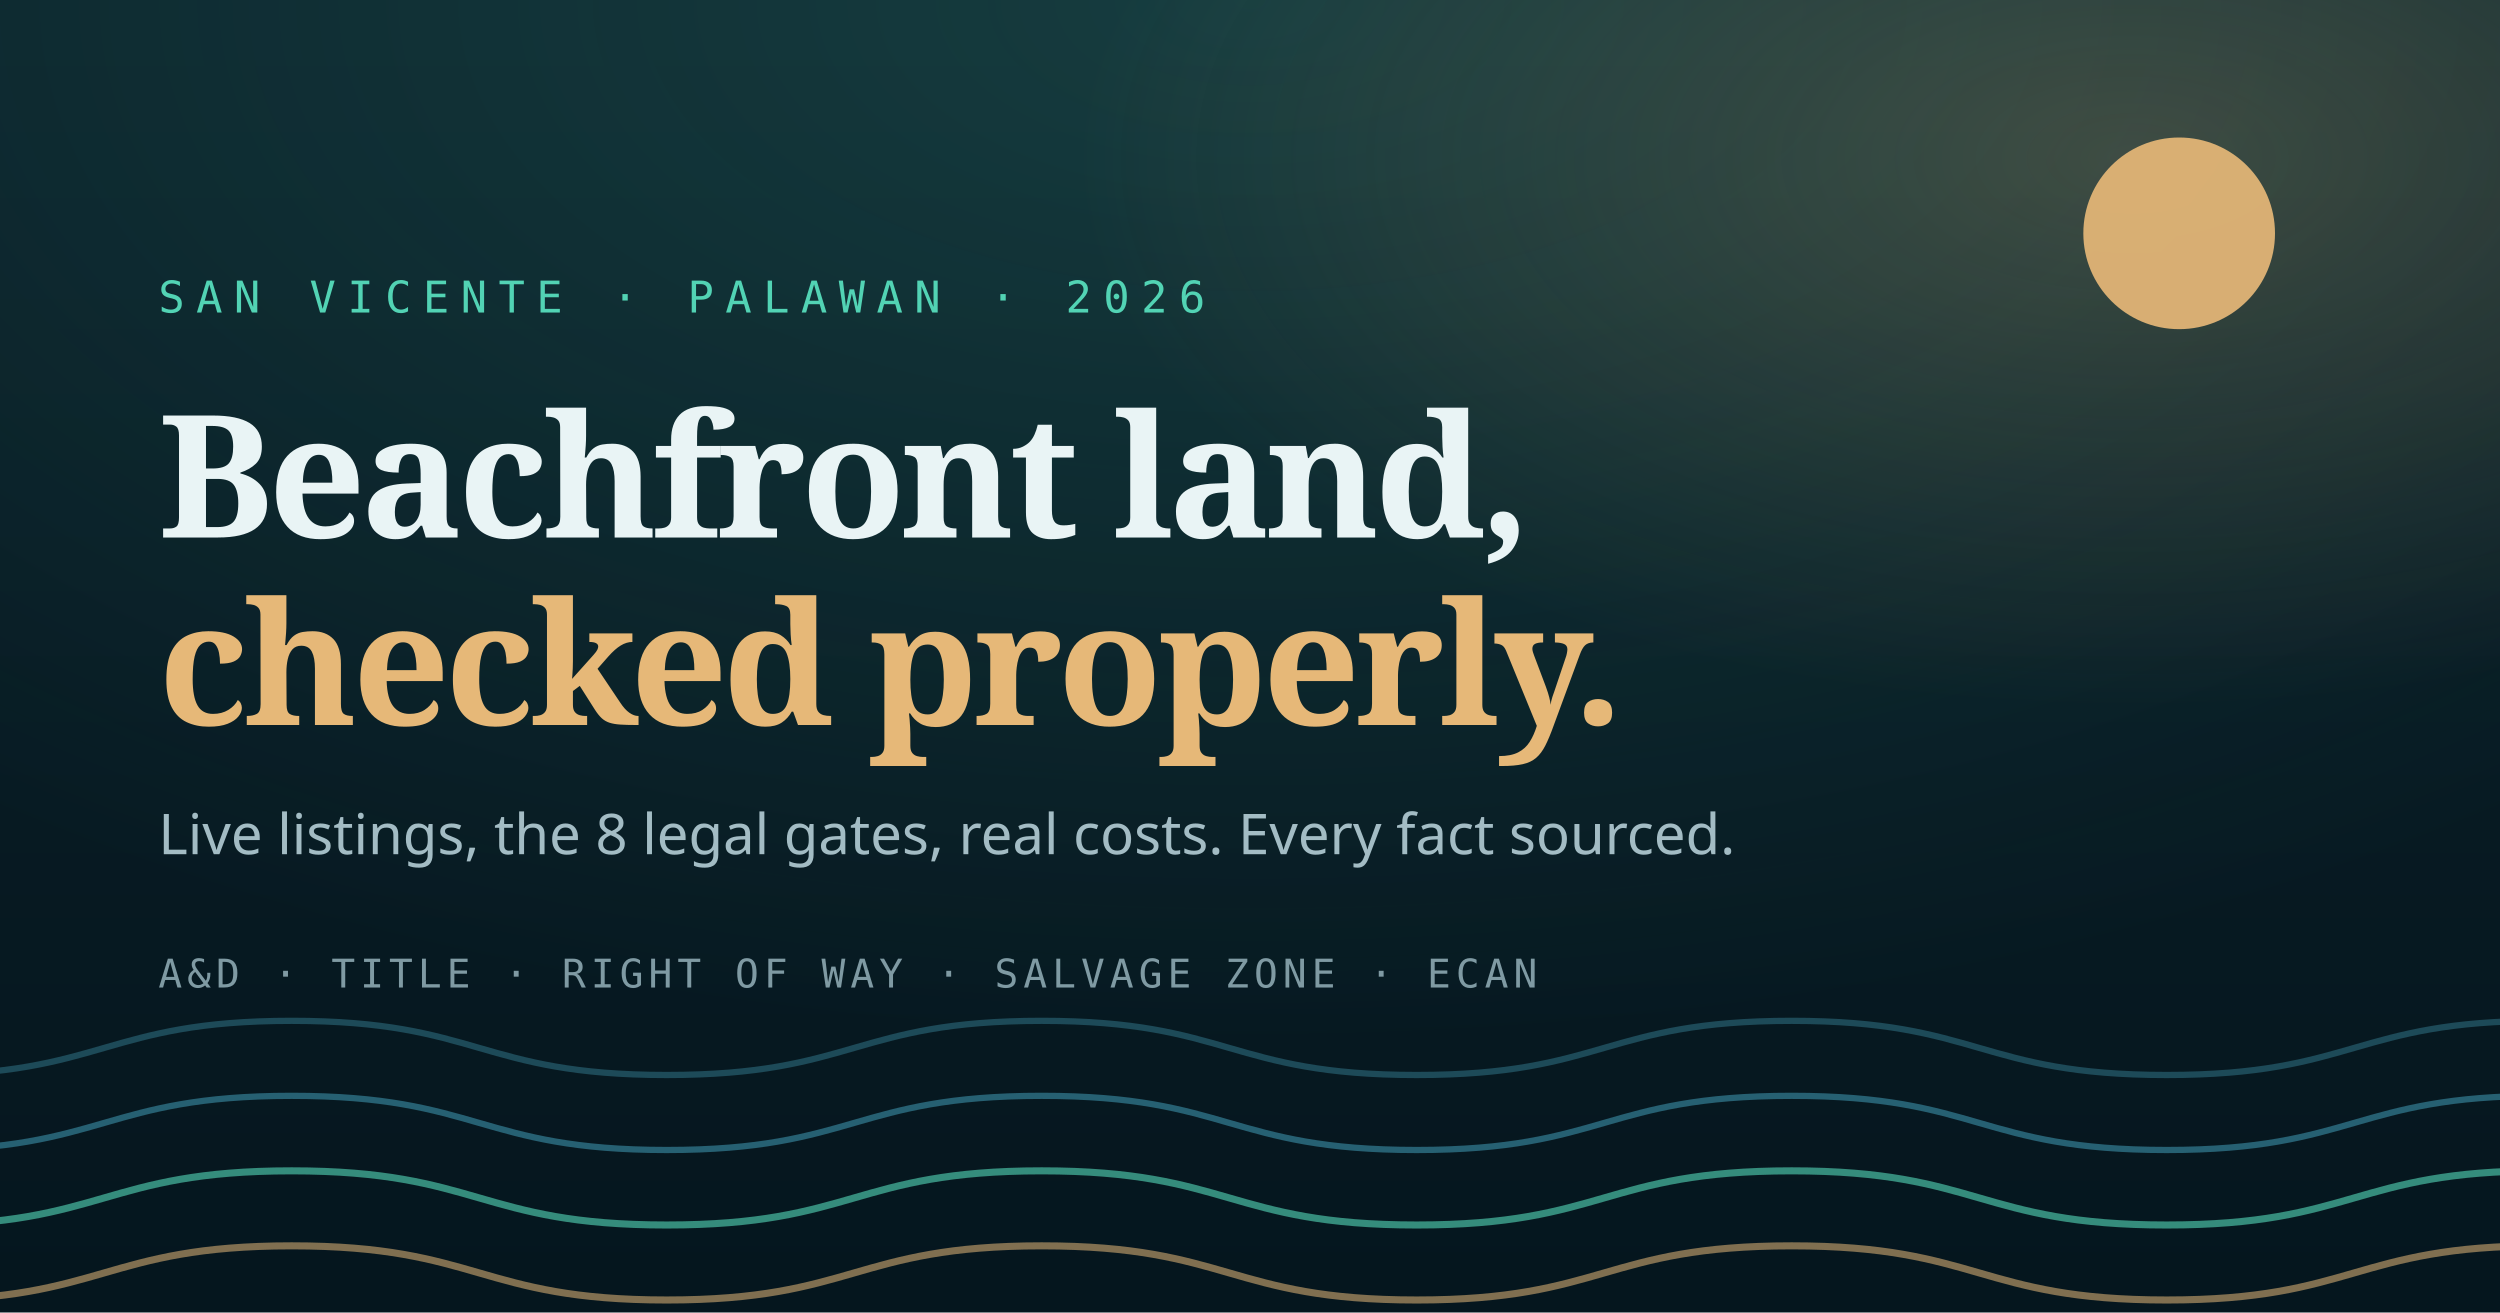
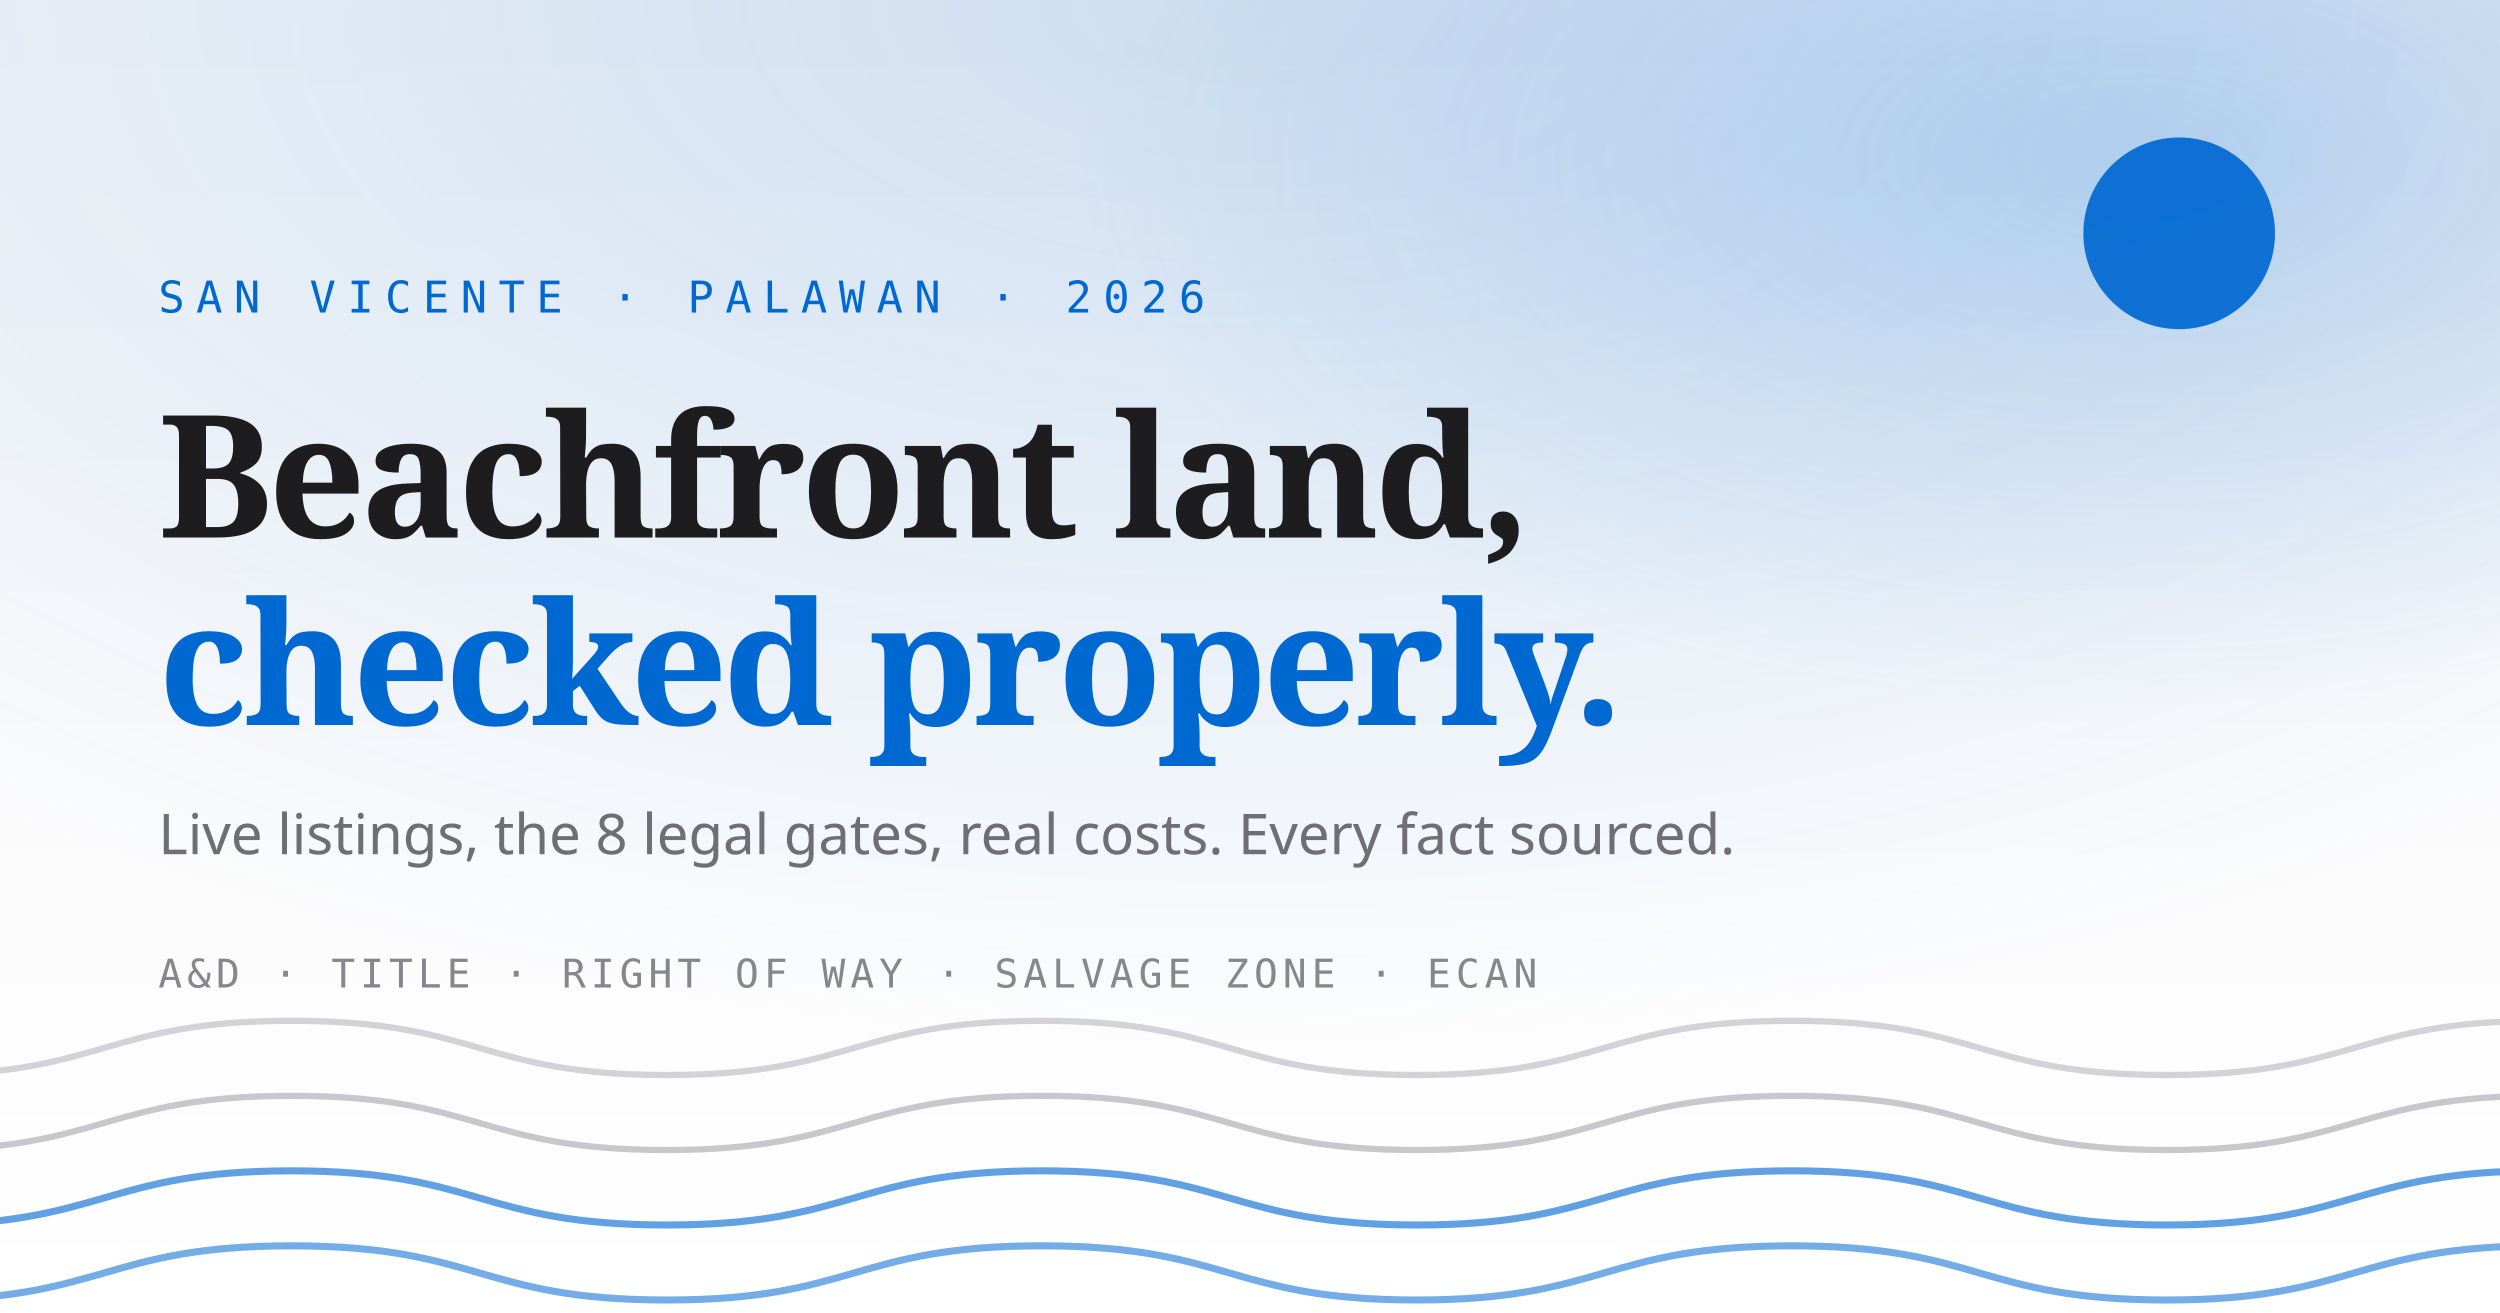
<svg xmlns="http://www.w3.org/2000/svg" width="1200" height="630" viewBox="0 0 1200 630" role="img" aria-label="Buying beachfront land in San Vicente, Palawan">
  <defs>
    <linearGradient id="sky" x1="0" y1="0" x2="0" y2="1">
-       <stop offset="0" stop-color="#0a2029" />
-       <stop offset="1" stop-color="#05161e" />
+       <stop offset="0" stop-color="#f5f5f7" />
+       <stop offset="1" stop-color="#ffffff" />
    </linearGradient>
    <radialGradient id="glow" cx="50%" cy="0%" r="80%">
-       <stop offset="0" stop-color="#52d3b4" stop-opacity=".16" />
-       <stop offset="1" stop-color="#52d3b4" stop-opacity="0" />
+       <stop offset="0" stop-color="#0068d1" stop-opacity=".16" />
+       <stop offset="1" stop-color="#0068d1" stop-opacity="0" />
    </radialGradient>
    <radialGradient id="sun" cx="85%" cy="12%" r="42%">
-       <stop offset="0" stop-color="#e6b878" stop-opacity=".22" />
-       <stop offset="1" stop-color="#e6b878" stop-opacity="0" />
+       <stop offset="0" stop-color="#0068d1" stop-opacity=".22" />
+       <stop offset="1" stop-color="#0068d1" stop-opacity="0" />
    </radialGradient>
  </defs>
  <rect width="1200" height="630" fill="url(#sky)" />
  <rect width="1200" height="630" fill="url(#glow)" />
  <rect width="1200" height="630" fill="url(#sun)" />
  <g fill="none" stroke-linecap="round">
-     <path d="M-40 516c90 0 90-26 180-26s90 26 180 26 90-26 180-26 90 26 180 26 90-26 180-26 90 26 180 26 90-26 180-26" stroke="#1d4a58" stroke-width="3" />
-     <path d="M-40 552c90 0 90-26 180-26s90 26 180 26 90-26 180-26 90 26 180 26 90-26 180-26 90 26 180 26 90-26 180-26" stroke="#266072" stroke-width="3" />
-     <path d="M-40 588c90 0 90-26 180-26s90 26 180 26 90-26 180-26 90 26 180 26 90-26 180-26 90 26 180 26 90-26 180-26" stroke="#52d3b4" stroke-width="3.4" stroke-opacity=".62" />
-     <path d="M-40 624c90 0 90-26 180-26s90 26 180 26 90-26 180-26 90 26 180 26 90-26 180-26 90 26 180 26 90-26 180-26" stroke="#e6b878" stroke-width="3.4" stroke-opacity=".55" />
+     <path d="M-40 516c90 0 90-26 180-26s90 26 180 26 90-26 180-26 90 26 180 26 90-26 180-26 90 26 180 26 90-26 180-26" stroke="#d2d2d7" stroke-width="3" />
+     <path d="M-40 552c90 0 90-26 180-26s90 26 180 26 90-26 180-26 90 26 180 26 90-26 180-26 90 26 180 26 90-26 180-26" stroke="#c7c7cc" stroke-width="3" />
+     <path d="M-40 588c90 0 90-26 180-26s90 26 180 26 90-26 180-26 90 26 180 26 90-26 180-26 90 26 180 26 90-26 180-26" stroke="#0068d1" stroke-width="3.4" stroke-opacity=".62" />
+     <path d="M-40 624c90 0 90-26 180-26s90 26 180 26 90-26 180-26 90 26 180 26 90-26 180-26 90 26 180 26 90-26 180-26" stroke="#0068d1" stroke-width="3.4" stroke-opacity=".55" />
  </g>
-   <circle cx="1046" cy="112" r="46" fill="#e6b878" fill-opacity=".92" />
-   <text x="76" y="150" font-family="IBM Plex Mono, monospace" font-size="21" letter-spacing="5.5" fill="#52d3b4">SAN VICENTE  ·  PALAWAN  ·  2026</text>
-   <text x="76" y="258" font-family="Fraunces, Georgia, serif" font-size="82" font-weight="600" fill="#e9f4f5" letter-spacing="-2.4">Beachfront land,</text>
-   <text x="76" y="348" font-family="Fraunces, Georgia, serif" font-size="82" font-weight="600" fill="#e6b878" letter-spacing="-2.4">checked properly.</text>
-   <text x="76" y="410" font-family="IBM Plex Sans, sans-serif" font-size="27" fill="#a3bcc4">Live listings, the 8 legal gates, real costs. Every fact sourced.</text>
-   <text x="76" y="474" font-family="IBM Plex Mono, ui-monospace, monospace" font-size="19" letter-spacing="2.4" fill="#7f9aa3">A&amp;D  ·  TITLE  ·  RIGHT OF WAY  ·  SALVAGE ZONE  ·  ECAN</text>
+   <circle cx="1046" cy="112" r="46" fill="#0068d1" fill-opacity=".92" />
+   <text x="76" y="150" font-family="IBM Plex Mono, monospace" font-size="21" letter-spacing="5.5" fill="#0068d1">SAN VICENTE  ·  PALAWAN  ·  2026</text>
+   <text x="76" y="258" font-family="Fraunces, Georgia, serif" font-size="82" font-weight="600" fill="#1d1d1f" letter-spacing="-2.4">Beachfront land,</text>
+   <text x="76" y="348" font-family="Fraunces, Georgia, serif" font-size="82" font-weight="600" fill="#0068d1" letter-spacing="-2.4">checked properly.</text>
+   <text x="76" y="410" font-family="IBM Plex Sans, sans-serif" font-size="27" fill="#6e6e73">Live listings, the 8 legal gates, real costs. Every fact sourced.</text>
+   <text x="76" y="474" font-family="IBM Plex Mono, ui-monospace, monospace" font-size="19" letter-spacing="2.4" fill="#86868b">A&amp;D  ·  TITLE  ·  RIGHT OF WAY  ·  SALVAGE ZONE  ·  ECAN</text>
</svg>
